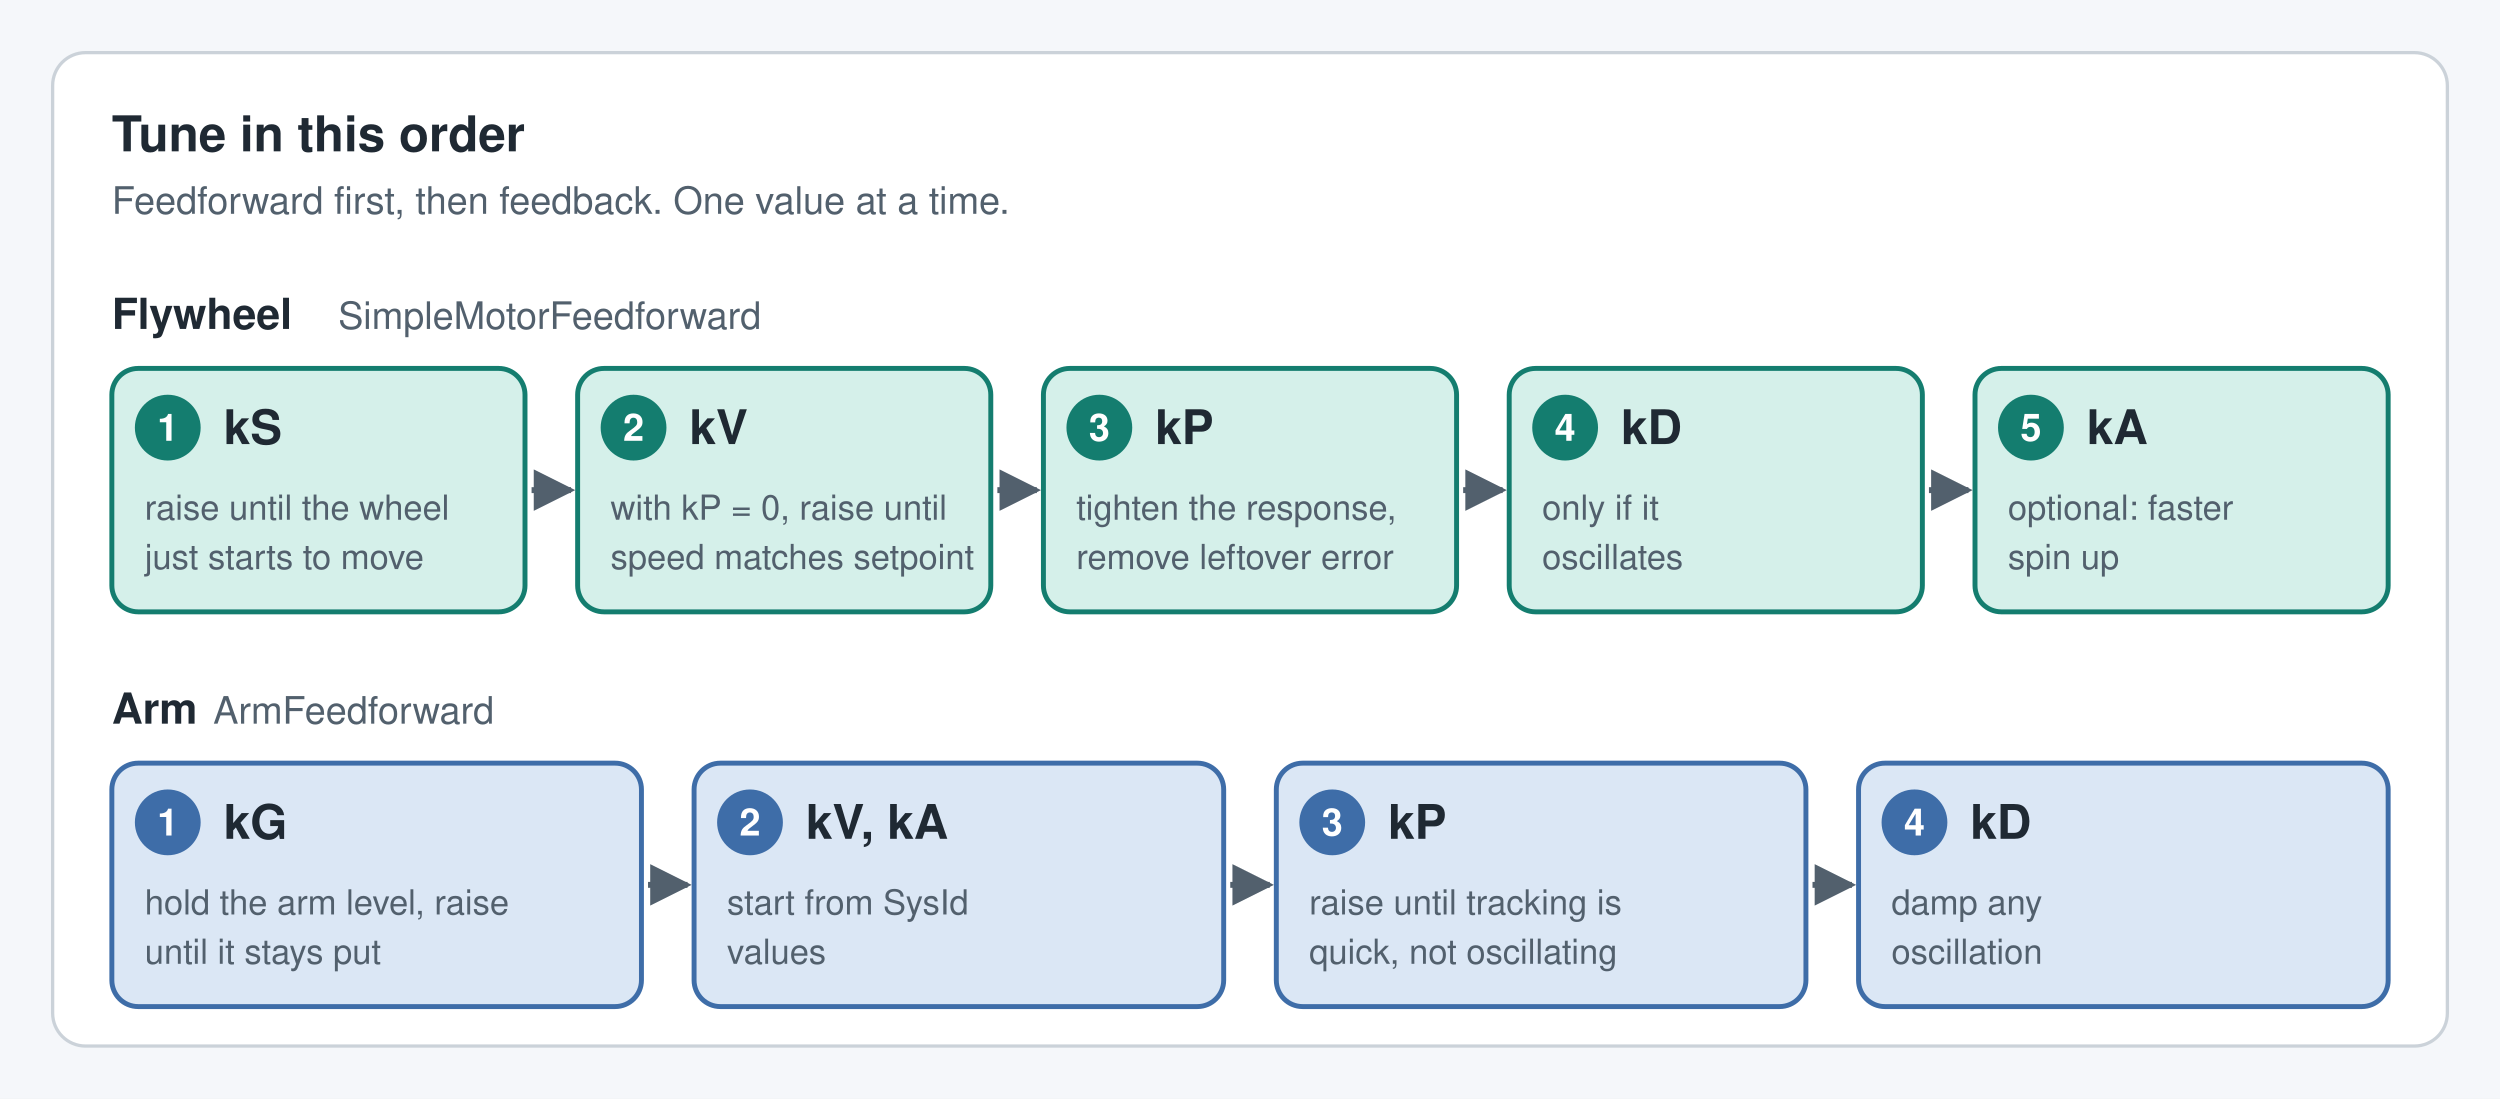
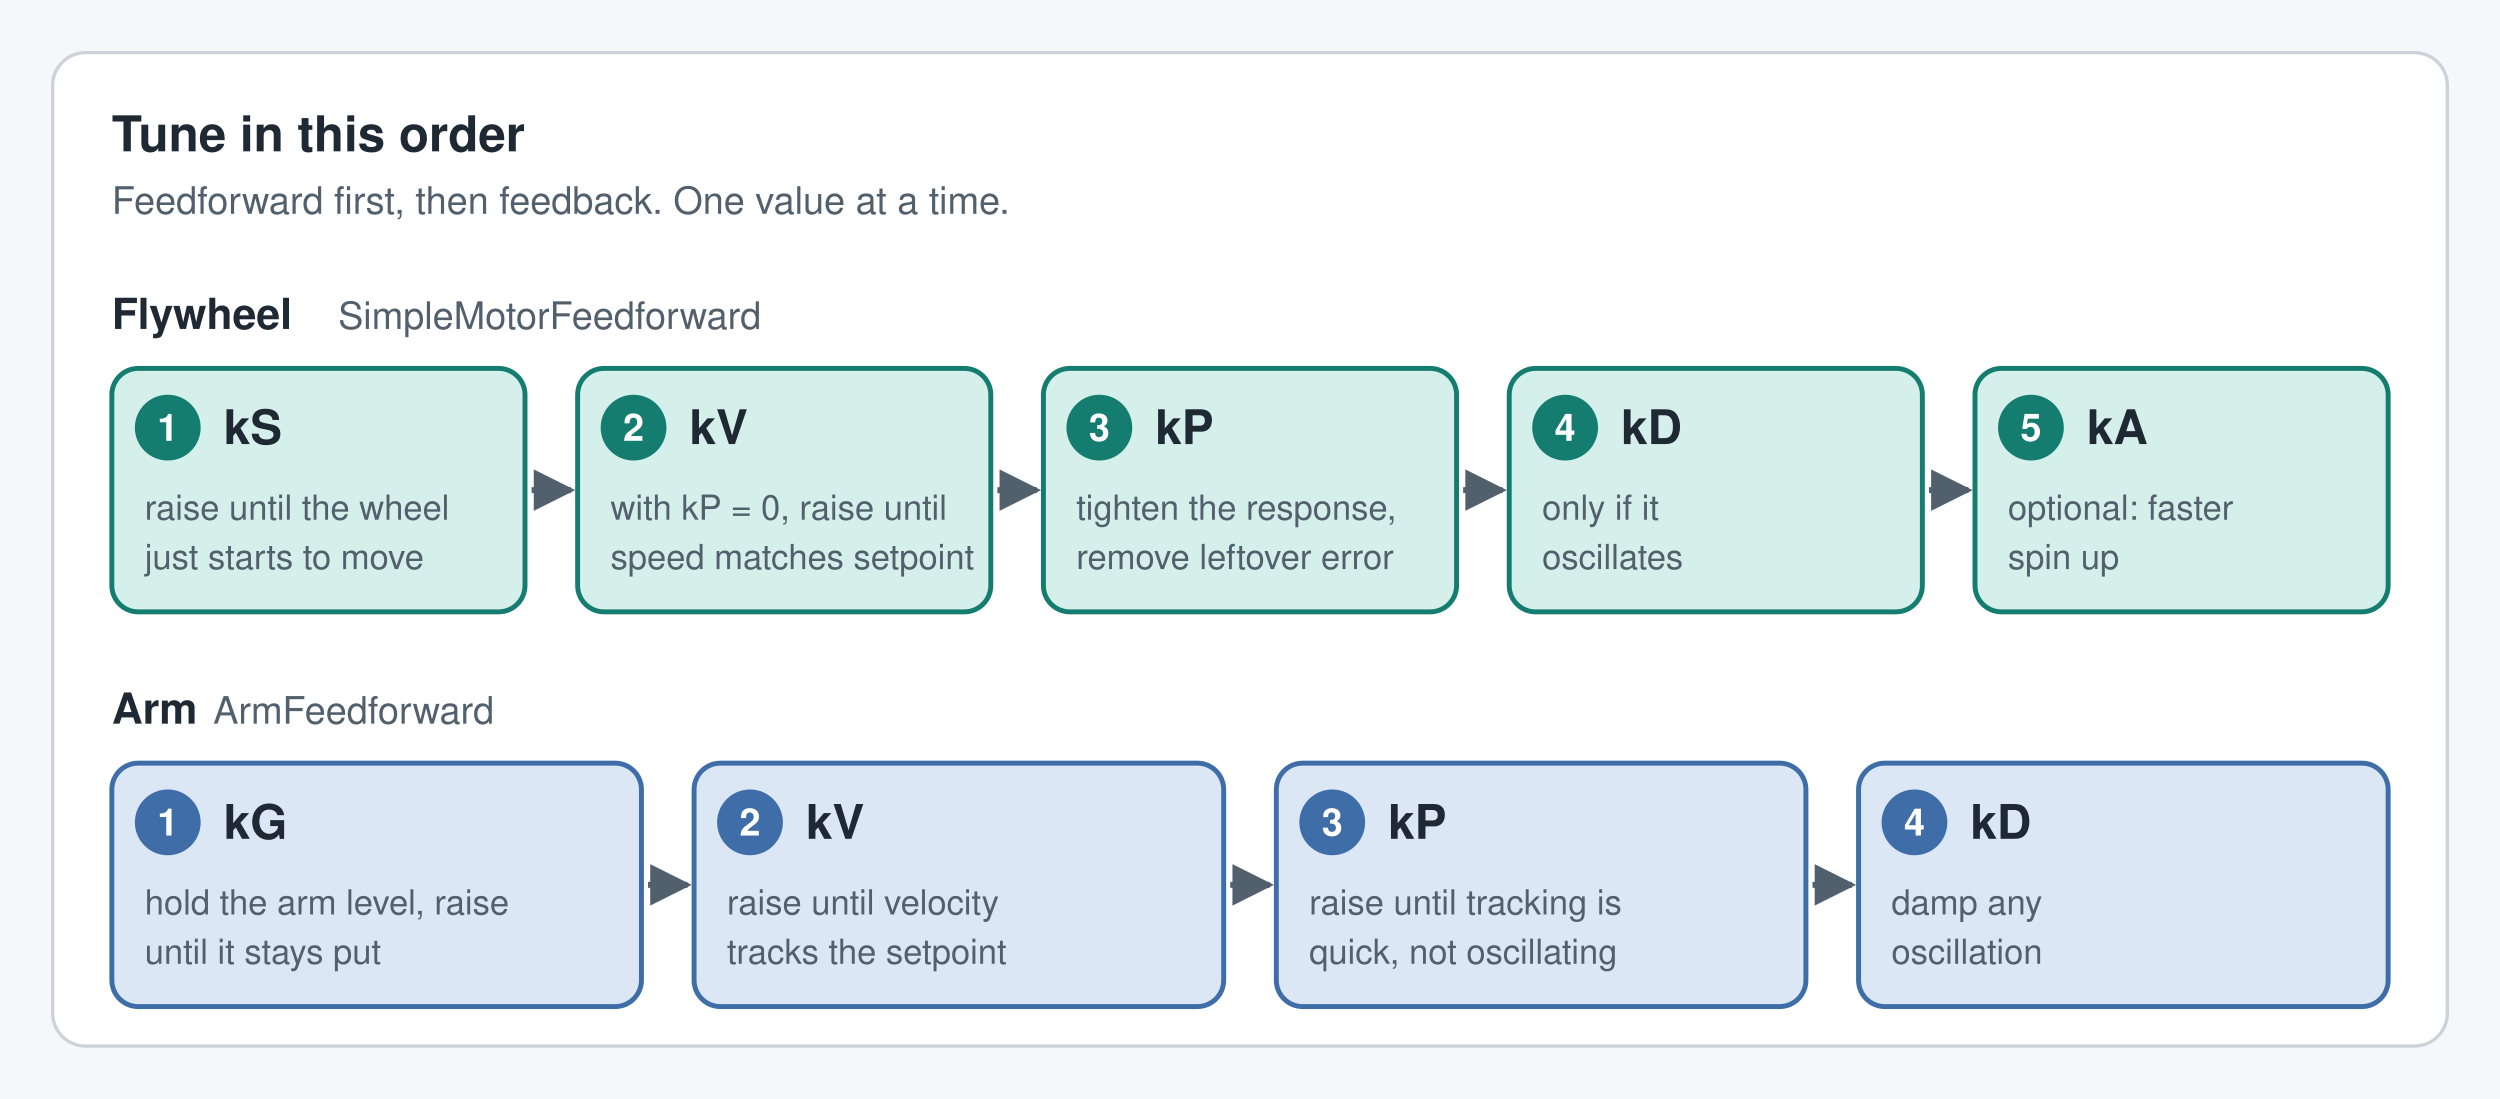
<svg xmlns="http://www.w3.org/2000/svg" viewBox="0 0 760 334" width="760" height="334" font-family="Segoe UI, Helvetica, Arial, sans-serif" role="img" aria-labelledby="t d">
  <defs>
    <marker id="arrow" viewBox="0 0 10 10" refX="9" refY="5" markerWidth="7" markerHeight="7" orient="auto-start-reverse">
      <path d="M0,0 L10,5 L0,10 Z" fill="#52606d" />
    </marker>
  </defs>
  <rect width="760" height="334" fill="#f5f7fa" />
  <rect x="16" y="16" width="728" height="302" rx="10" fill="#ffffff" stroke="#cbd2d9" />
  <text x="34.0" y="46.0" font-size="15" font-weight="700" text-anchor="start" fill="#1f2933">Tune in this order</text>
  <text x="34.0" y="65.0" font-size="11.5" font-weight="400" text-anchor="start" fill="#52606d">Feedforward first, then feedback. One value at a time.</text>
  <text x="34.0" y="100.0" font-size="13" font-weight="700" text-anchor="start" fill="#1f2933">Flywheel</text>
  <text x="102.8" y="100.0" font-size="11.5" font-weight="400" text-anchor="start" fill="#52606d">SimpleMotorFeedforward</text>
  <rect x="34.0" y="112" width="125.6" height="74" rx="8" fill="#d5f0ea" stroke="#147d6f" stroke-width="1.5" />
  <circle cx="51.0" cy="130" r="10" fill="#147d6f" />
  <text x="51.0" y="134.0" font-size="11.5" font-weight="700" text-anchor="middle" fill="#ffffff">1</text>
  <text x="68.0" y="135.0" font-size="14.5" font-weight="700" text-anchor="start" fill="#1f2933">kS</text>
  <text x="44.0" y="158.0" font-size="10.5" font-weight="400" text-anchor="start" fill="#52606d">raise until the wheel</text>
  <text x="44.0" y="173.0" font-size="10.5" font-weight="400" text-anchor="start" fill="#52606d">just starts to move</text>
  <line x1="161.6" y1="149" x2="173.6" y2="149" stroke="#52606d" stroke-width="1.8" marker-end="url(#arrow)" />
  <rect x="175.6" y="112" width="125.6" height="74" rx="8" fill="#d5f0ea" stroke="#147d6f" stroke-width="1.5" />
  <circle cx="192.6" cy="130" r="10" fill="#147d6f" />
  <text x="192.6" y="134.0" font-size="11.5" font-weight="700" text-anchor="middle" fill="#ffffff">2</text>
  <text x="209.6" y="135.0" font-size="14.5" font-weight="700" text-anchor="start" fill="#1f2933">kV</text>
  <text x="185.6" y="158.0" font-size="10.5" font-weight="400" text-anchor="start" fill="#52606d">with kP = 0, raise until</text>
  <text x="185.6" y="173.0" font-size="10.5" font-weight="400" text-anchor="start" fill="#52606d">speed matches setpoint</text>
  <line x1="303.2" y1="149" x2="315.2" y2="149" stroke="#52606d" stroke-width="1.8" marker-end="url(#arrow)" />
  <rect x="317.2" y="112" width="125.6" height="74" rx="8" fill="#d5f0ea" stroke="#147d6f" stroke-width="1.5" />
  <circle cx="334.2" cy="130" r="10" fill="#147d6f" />
  <text x="334.2" y="134.0" font-size="11.5" font-weight="700" text-anchor="middle" fill="#ffffff">3</text>
  <text x="351.2" y="135.0" font-size="14.5" font-weight="700" text-anchor="start" fill="#1f2933">kP</text>
  <text x="327.2" y="158.0" font-size="10.5" font-weight="400" text-anchor="start" fill="#52606d">tighten the response,</text>
  <text x="327.2" y="173.0" font-size="10.5" font-weight="400" text-anchor="start" fill="#52606d">remove leftover error</text>
  <line x1="444.8" y1="149" x2="456.8" y2="149" stroke="#52606d" stroke-width="1.8" marker-end="url(#arrow)" />
  <rect x="458.8" y="112" width="125.6" height="74" rx="8" fill="#d5f0ea" stroke="#147d6f" stroke-width="1.5" />
  <circle cx="475.8" cy="130" r="10" fill="#147d6f" />
  <text x="475.8" y="134.0" font-size="11.5" font-weight="700" text-anchor="middle" fill="#ffffff">4</text>
  <text x="492.8" y="135.0" font-size="14.5" font-weight="700" text-anchor="start" fill="#1f2933">kD</text>
  <text x="468.8" y="158.0" font-size="10.5" font-weight="400" text-anchor="start" fill="#52606d">only if it</text>
  <text x="468.8" y="173.0" font-size="10.5" font-weight="400" text-anchor="start" fill="#52606d">oscillates</text>
  <line x1="586.4" y1="149" x2="598.4" y2="149" stroke="#52606d" stroke-width="1.8" marker-end="url(#arrow)" />
  <rect x="600.4" y="112" width="125.6" height="74" rx="8" fill="#d5f0ea" stroke="#147d6f" stroke-width="1.5" />
  <circle cx="617.4" cy="130" r="10" fill="#147d6f" />
  <text x="617.4" y="134.0" font-size="11.5" font-weight="700" text-anchor="middle" fill="#ffffff">5</text>
  <text x="634.4" y="135.0" font-size="14.5" font-weight="700" text-anchor="start" fill="#1f2933">kA</text>
  <text x="610.4" y="158.0" font-size="10.5" font-weight="400" text-anchor="start" fill="#52606d">optional: faster</text>
  <text x="610.4" y="173.0" font-size="10.5" font-weight="400" text-anchor="start" fill="#52606d">spin up</text>
  <text x="34.0" y="220.0" font-size="13" font-weight="700" text-anchor="start" fill="#1f2933">Arm</text>
  <text x="64.8" y="220.0" font-size="11.5" font-weight="400" text-anchor="start" fill="#52606d">ArmFeedforward</text>
  <rect x="34.0" y="232" width="161.0" height="74" rx="8" fill="#dbe7f5" stroke="#3e6da8" stroke-width="1.5" />
  <circle cx="51.0" cy="250" r="10" fill="#3e6da8" />
  <text x="51.0" y="254.0" font-size="11.5" font-weight="700" text-anchor="middle" fill="#ffffff">1</text>
  <text x="68.0" y="255.0" font-size="14.5" font-weight="700" text-anchor="start" fill="#1f2933">kG</text>
  <text x="44.0" y="278.0" font-size="10.5" font-weight="400" text-anchor="start" fill="#52606d">hold the arm level, raise</text>
  <text x="44.0" y="293.0" font-size="10.5" font-weight="400" text-anchor="start" fill="#52606d">until it stays put</text>
  <line x1="197.0" y1="269" x2="209.0" y2="269" stroke="#52606d" stroke-width="1.8" marker-end="url(#arrow)" />
  <rect x="211.0" y="232" width="161.0" height="74" rx="8" fill="#dbe7f5" stroke="#3e6da8" stroke-width="1.5" />
  <circle cx="228.0" cy="250" r="10" fill="#3e6da8" />
  <text x="228.0" y="254.0" font-size="11.5" font-weight="700" text-anchor="middle" fill="#ffffff">2</text>
-   <text x="245.0" y="255.0" font-size="14.5" font-weight="700" text-anchor="start" fill="#1f2933">kV, kA</text>
-   <text x="221.0" y="278.0" font-size="10.5" font-weight="400" text-anchor="start" fill="#52606d">start from SysId</text>
-   <text x="221.0" y="293.0" font-size="10.5" font-weight="400" text-anchor="start" fill="#52606d">values</text>
+   <text x="245.0" y="255.0" font-size="14.5" font-weight="700" text-anchor="start" fill="#1f2933">kV</text>
+   <text x="221.0" y="278.0" font-size="10.5" font-weight="400" text-anchor="start" fill="#52606d">raise until velocity</text>
+   <text x="221.0" y="293.0" font-size="10.5" font-weight="400" text-anchor="start" fill="#52606d">tracks the setpoint</text>
  <line x1="374.0" y1="269" x2="386.0" y2="269" stroke="#52606d" stroke-width="1.8" marker-end="url(#arrow)" />
  <rect x="388.0" y="232" width="161.0" height="74" rx="8" fill="#dbe7f5" stroke="#3e6da8" stroke-width="1.5" />
  <circle cx="405.0" cy="250" r="10" fill="#3e6da8" />
  <text x="405.0" y="254.0" font-size="11.5" font-weight="700" text-anchor="middle" fill="#ffffff">3</text>
  <text x="422.0" y="255.0" font-size="14.5" font-weight="700" text-anchor="start" fill="#1f2933">kP</text>
  <text x="398.0" y="278.0" font-size="10.5" font-weight="400" text-anchor="start" fill="#52606d">raise until tracking is</text>
  <text x="398.0" y="293.0" font-size="10.5" font-weight="400" text-anchor="start" fill="#52606d">quick, not oscillating</text>
  <line x1="551.0" y1="269" x2="563.0" y2="269" stroke="#52606d" stroke-width="1.8" marker-end="url(#arrow)" />
  <rect x="565.0" y="232" width="161.0" height="74" rx="8" fill="#dbe7f5" stroke="#3e6da8" stroke-width="1.5" />
  <circle cx="582.0" cy="250" r="10" fill="#3e6da8" />
  <text x="582.0" y="254.0" font-size="11.5" font-weight="700" text-anchor="middle" fill="#ffffff">4</text>
  <text x="599.0" y="255.0" font-size="14.5" font-weight="700" text-anchor="start" fill="#1f2933">kD</text>
  <text x="575.0" y="278.0" font-size="10.5" font-weight="400" text-anchor="start" fill="#52606d">damp any</text>
  <text x="575.0" y="293.0" font-size="10.5" font-weight="400" text-anchor="start" fill="#52606d">oscillation</text>
</svg>
